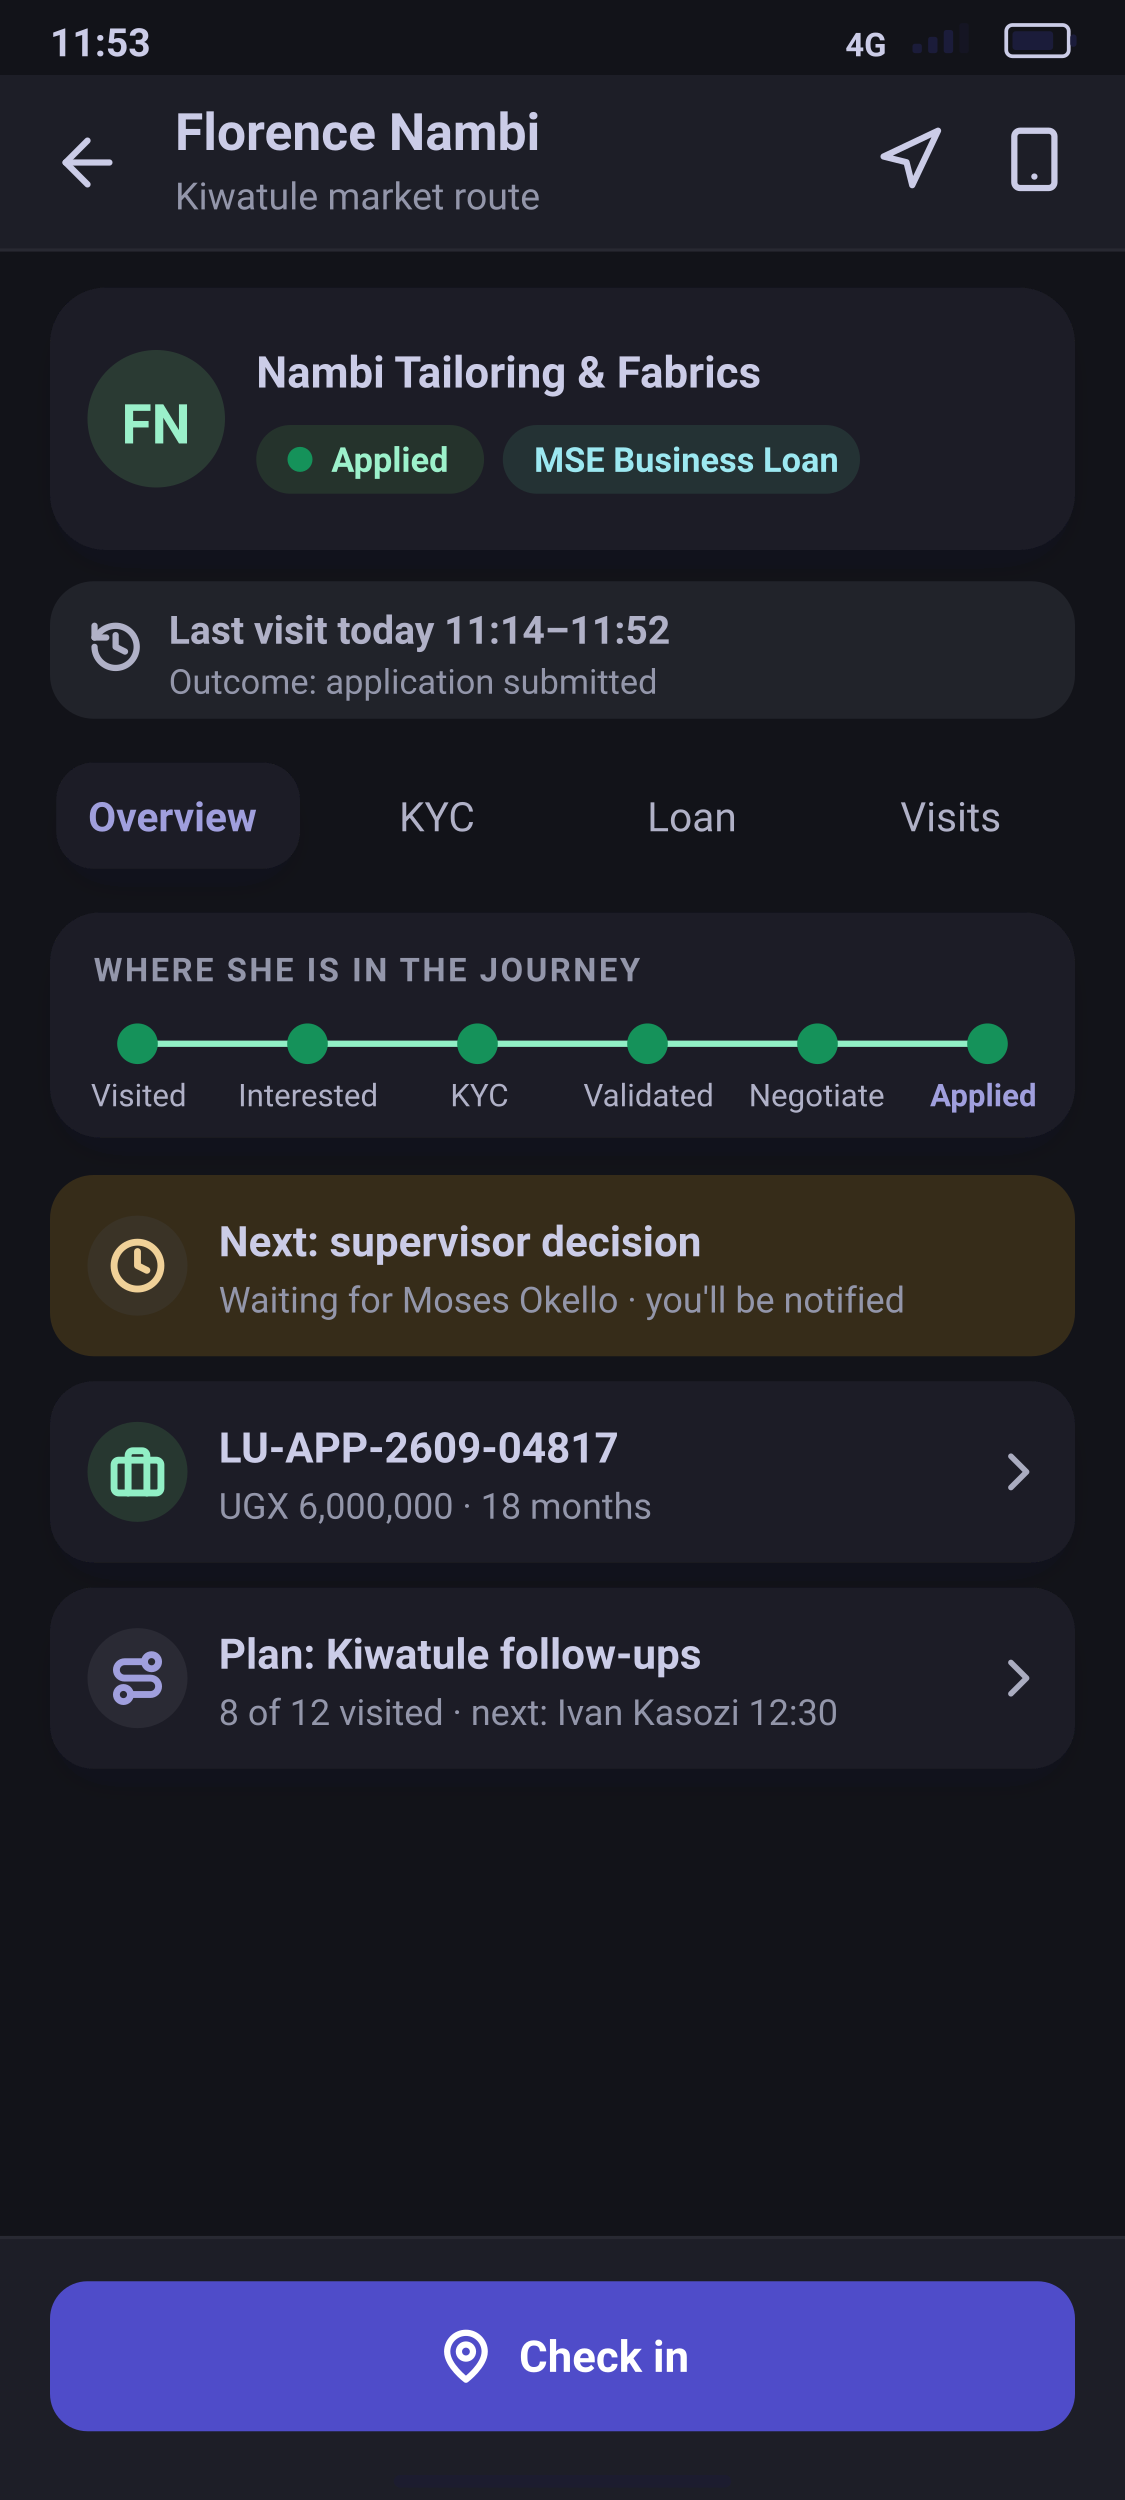
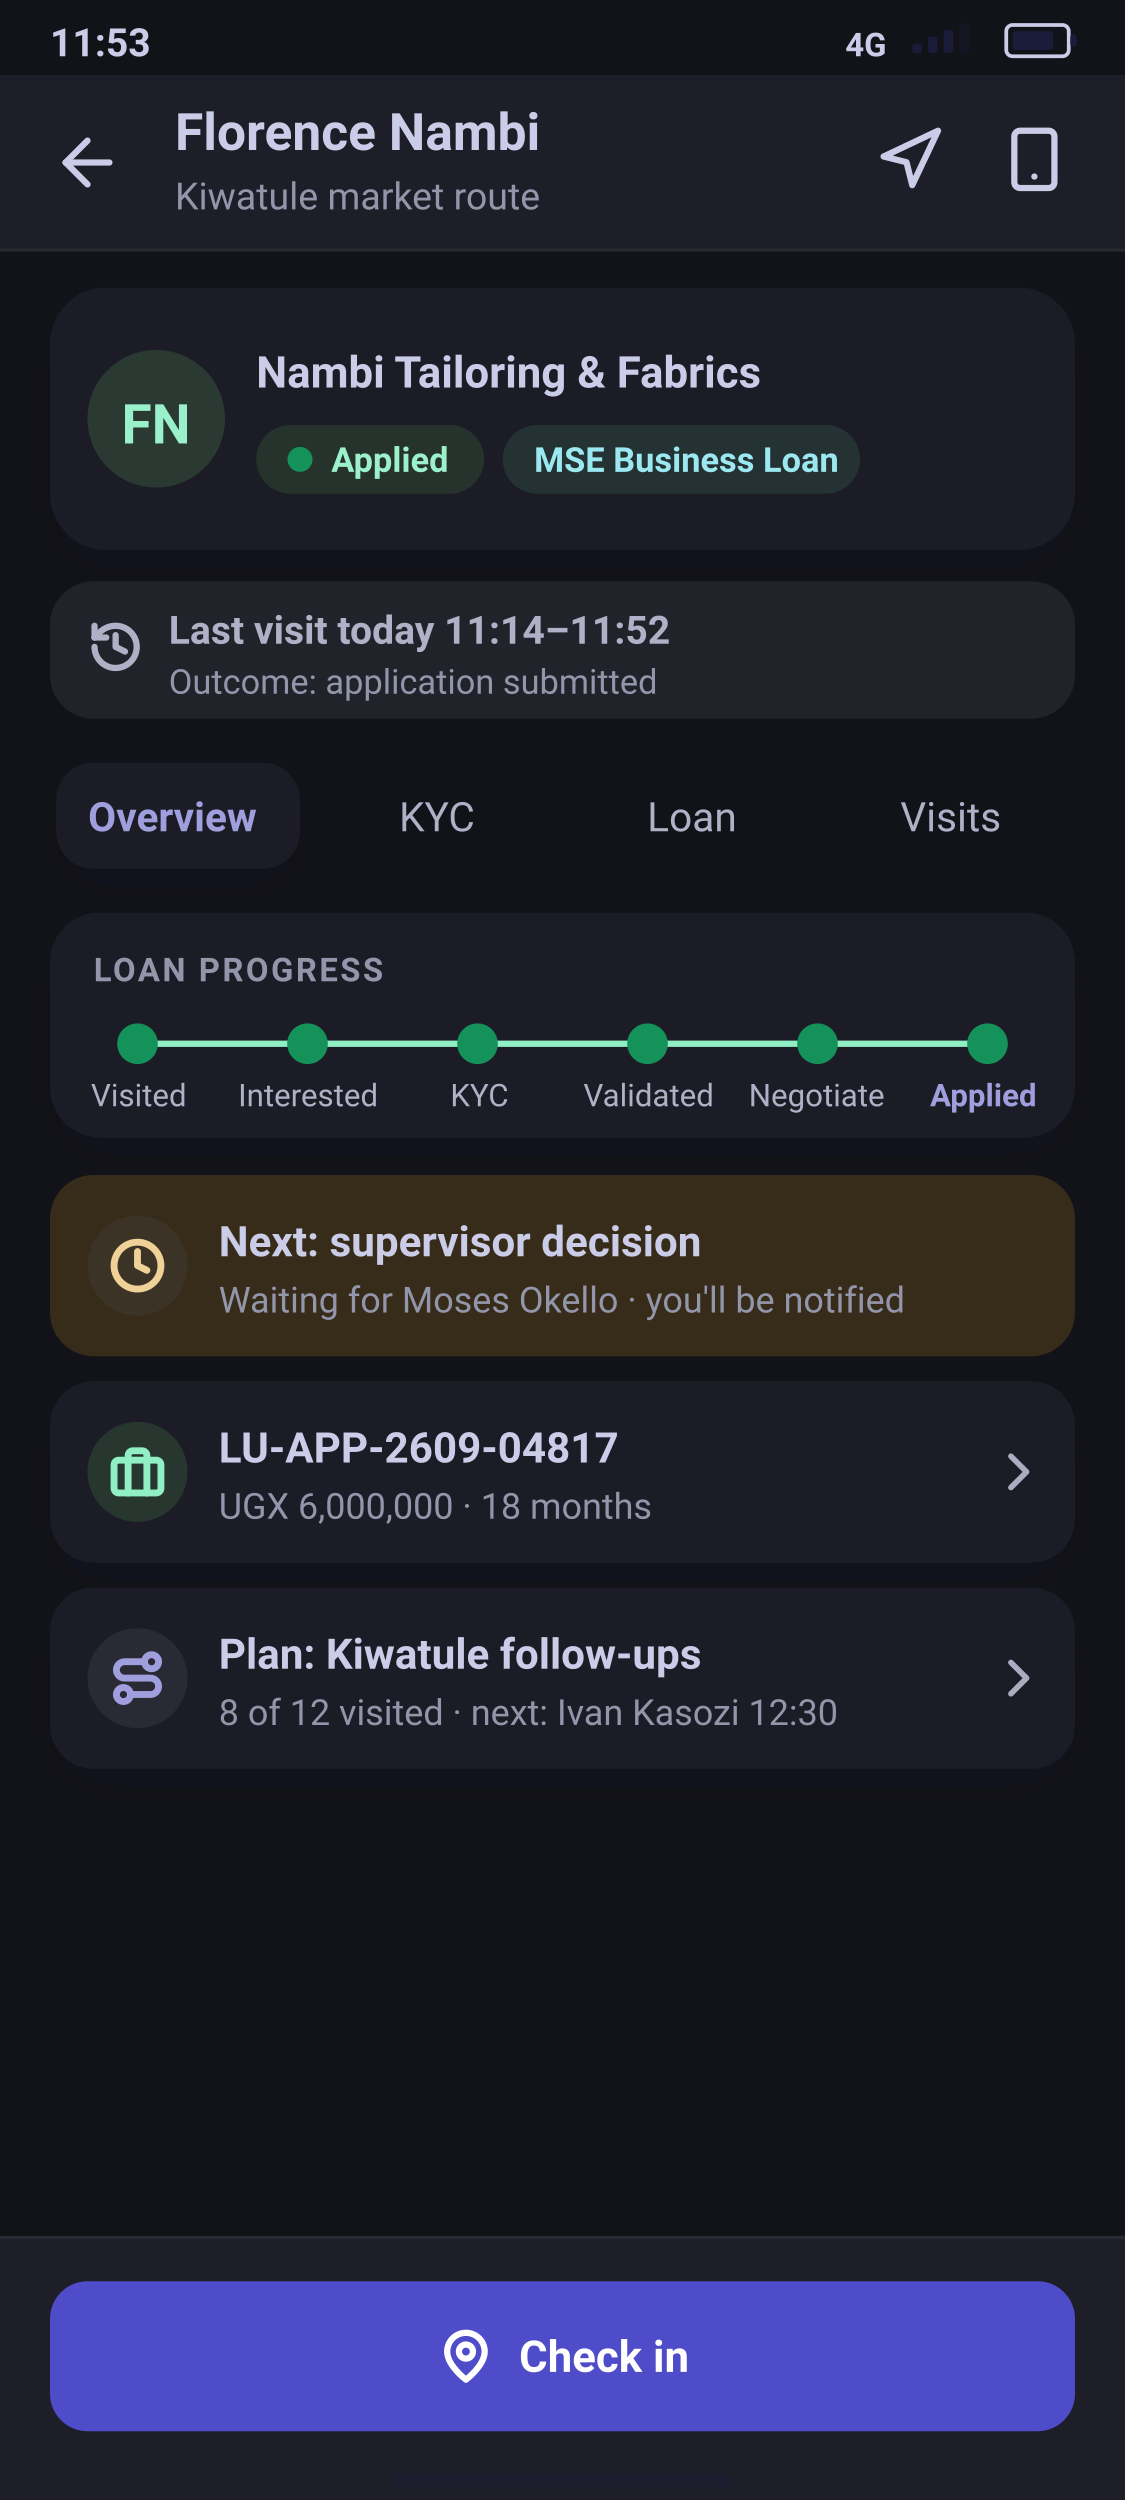
<svg xmlns="http://www.w3.org/2000/svg" width="360" height="800" viewBox="0 0 360 800">
  <defs>
    <filter id="soft" x="-20%" y="-20%" width="140%" height="170%">
      <feDropShadow dx="0" dy="6" stdDeviation="9" flood-color="#1B1C3A" flood-opacity="0.07" />
    </filter>
  </defs>
  <rect id="screen-background" x="0.0" y="0.0" width="360.0" height="800.0" fill="#121319" />
  <g id="status-bar">
    <text id="11-53" x="16.0" y="18.0" font-family="Segoe UI, Roboto, Helvetica Neue, Arial, sans-serif" font-size="12.5" font-weight="600" fill="#CBCCE7">11:53</text>
    <rect id="battery" x="322.0" y="8.0" width="20.0" height="10.0" rx="2" fill="none" stroke="#CBCCE7" stroke-width="1.2" />
    <rect x="324.0" y="10.0" width="13.0" height="6.0" rx="1" fill="#1B1C3A" />
    <rect x="342.5" y="11.0" width="2.0" height="4.0" rx="1" fill="#1B1C3A" />
    <rect id="signal-bar" x="292.0" y="14.0" width="3.0" height="3.0" rx="0.8" fill="#1B1C3A" fill-opacity="1" />
    <rect id="signal-bar-2" x="297.0" y="11.8" width="3.0" height="5.2" rx="0.8" fill="#1B1C3A" fill-opacity="1" />
    <rect id="signal-bar-3" x="302.0" y="9.6" width="3.0" height="7.4" rx="0.8" fill="#1B1C3A" fill-opacity="1" />
    <rect id="signal-bar-4" x="307.0" y="7.4" width="3.0" height="9.6" rx="0.8" fill="#1B1C3A" fill-opacity="0.3" />
    <text id="network" x="270.5" y="18.0" font-family="Segoe UI, Roboto, Helvetica Neue, Arial, sans-serif" font-size="10.5" font-weight="700" fill="#CBCCE7">4G</text>
  </g>
  <g id="app-bar">
    <rect id="app-bar-bg" x="0.0" y="24.0" width="360.0" height="56.0" fill="#1D1E27" />
    <line x1="0.0" y1="80.0" x2="360.0" y2="80.0" stroke="#282932" stroke-width="1" />
    <g id="icon-arrowleft" transform="translate(16.0 40.0) scale(1)">
      <path d="M19 12H5" fill="none" stroke="#CBCCE7" stroke-width="2.00" stroke-linecap="round" stroke-linejoin="round" />
      <path d="M12 19l-7-7 7-7" fill="none" stroke="#CBCCE7" stroke-width="2.00" stroke-linecap="round" stroke-linejoin="round" />
    </g>
    <text id="Florence-Nambi" x="56.0" y="48.0" font-family="Segoe UI, Roboto, Helvetica Neue, Arial, sans-serif" font-size="16.5" font-weight="600" fill="#CBCCE7">Florence Nambi</text>
    <text id="Kiwatule-market-route" x="56.0" y="67.0" font-family="Segoe UI, Roboto, Helvetica Neue, Arial, sans-serif" font-size="12" font-weight="400" fill="#9396AA">Kiwatule market route</text>
  </g>
  <g id="icon-phone" transform="translate(320.0 40.0) scale(0.9167)">
    <path d="M7 2h10a2 2 0 0 1 2 2v16a2 2 0 0 1-2 2H7a2 2 0 0 1-2-2V4a2 2 0 0 1 2-2z" fill="none" stroke="#CBCCE7" stroke-width="2.18" stroke-linecap="round" stroke-linejoin="round" />
    <path d="M12 18h.01" fill="none" stroke="#CBCCE7" stroke-width="2.18" stroke-linecap="round" stroke-linejoin="round" />
  </g>
  <g id="icon-navigation" transform="translate(280.0 40.0) scale(0.9167)">
    <path d="M3 11l19-9-9 19-2-8z" fill="none" stroke="#CBCCE7" stroke-width="2.18" stroke-linecap="round" stroke-linejoin="round" />
  </g>
  <g id="client-header">
    <rect x="16.0" y="92.0" width="328.0" height="84.0" rx="18" fill="#1D1E27" filter="url(#soft)" />
    <g id="avatar-FN">
      <circle cx="50.0" cy="134.0" r="22.0" fill="#2A3A33" />
      <text id="FN" x="38.9" y="141.9" font-family="Segoe UI, Roboto, Helvetica Neue, Arial, sans-serif" font-size="17.6" font-weight="600" fill="#9AF0CA">FN</text>
    </g>
    <text id="Nambi-Tailoring-Fabrics" x="82.0" y="124.0" font-family="Segoe UI, Roboto, Helvetica Neue, Arial, sans-serif" font-size="14" font-weight="700" fill="#CBCCE7">Nambi Tailoring &amp; Fabrics</text>
    <g id="chip-Applied">
      <rect x="82.0" y="136.0" width="72.9" height="22.0" rx="11.0" fill="#25332C" />
      <circle cx="96.0" cy="147.0" r="4.0" fill="#15925A" />
      <text id="Applied" x="106.0" y="151.0" font-family="Segoe UI, Roboto, Helvetica Neue, Arial, sans-serif" font-size="11" font-weight="600" fill="#9CF1CB">Applied</text>
    </g>
    <g id="chip-MSE-Business-Loan">
      <rect x="160.9" y="136.0" width="114.3" height="22.0" rx="11.0" fill="#243234" />
      <text id="MSE-Business-Loan" x="170.9" y="151.0" font-family="Segoe UI, Roboto, Helvetica Neue, Arial, sans-serif" font-size="11" font-weight="600" fill="#9CE8F1">MSE Business Loan</text>
    </g>
  </g>
  <g id="visit-bar">
    <rect x="16.0" y="186.0" width="328.0" height="44.0" rx="14" fill="#21232A" />
    <g id="icon-history" transform="translate(28.0 198.0) scale(0.75)">
      <path d="M3 12a9 9 0 1 0 9-9 9.75 9.75 0 0 0-6.74 2.74L3 8" fill="none" stroke="#B0B1C7" stroke-width="2.67" stroke-linecap="round" stroke-linejoin="round" />
      <path d="M3 3v5h5" fill="none" stroke="#B0B1C7" stroke-width="2.67" stroke-linecap="round" stroke-linejoin="round" />
      <path d="M12 7v5l4 2" fill="none" stroke="#B0B1C7" stroke-width="2.67" stroke-linecap="round" stroke-linejoin="round" />
    </g>
    <text id="Last-visit-today-11-14-11-52" x="54.0" y="206.0" font-family="Segoe UI, Roboto, Helvetica Neue, Arial, sans-serif" font-size="12.5" font-weight="700" fill="#B0B1C7">Last visit today 11:14–11:52</text>
    <text id="Outcome-application-submitt" x="54.0" y="222.0" font-family="Segoe UI, Roboto, Helvetica Neue, Arial, sans-serif" font-size="11" font-weight="400" fill="#9396AA">Outcome: application submitted</text>
  </g>
  <g id="tabs">
    <rect x="18.0" y="244.0" width="78.0" height="34.0" rx="12" fill="#1D1E27" filter="url(#soft)" />
    <text id="Overview" x="28.2" y="266.0" font-family="Segoe UI, Roboto, Helvetica Neue, Arial, sans-serif" font-size="13" font-weight="700" fill="#A09FDD">Overview</text>
    <text id="KYC" x="127.7" y="266.0" font-family="Segoe UI, Roboto, Helvetica Neue, Arial, sans-serif" font-size="13" font-weight="400" fill="#B0B1C7">KYC</text>
    <text id="Loan" x="207.1" y="266.0" font-family="Segoe UI, Roboto, Helvetica Neue, Arial, sans-serif" font-size="13" font-weight="400" fill="#B0B1C7">Loan</text>
    <text id="Visits" x="288.1" y="266.0" font-family="Segoe UI, Roboto, Helvetica Neue, Arial, sans-serif" font-size="13" font-weight="400" fill="#B0B1C7">Visits</text>
  </g>
  <rect x="16.0" y="292.0" width="328.0" height="72.0" rx="16" fill="#1D1E27" filter="url(#soft)" />
-   <text id="WHERE-SHE-IS-IN-THE-JOURNEY" x="30.0" y="314.0" font-family="Segoe UI, Roboto, Helvetica Neue, Arial, sans-serif" font-size="10.5" font-weight="700" fill="#9396AA" letter-spacing="0.8">WHERE SHE IS IN THE JOURNEY</text>
+   <text id="LOAN-PROGRESS" x="30.0" y="314.0" font-family="Segoe UI, Roboto, Helvetica Neue, Arial, sans-serif" font-size="10.5" font-weight="700" fill="#9396AA" letter-spacing="0.8">LOAN PROGRESS</text>
  <line x1="44.0" y1="334.0" x2="316.0" y2="334.0" stroke="#282932" stroke-width="2" />
  <line x1="44.0" y1="334.0" x2="316.0" y2="334.0" stroke="#91EFC5" stroke-width="2" />
  <circle cx="44.0" cy="334.0" r="6.5" fill="#15925A" />
  <text id="Visited" x="29.1" y="354.0" font-family="Segoe UI, Roboto, Helvetica Neue, Arial, sans-serif" font-size="10" font-weight="400" fill="#B0B1C7">Visited</text>
  <circle cx="98.4" cy="334.0" r="6.5" fill="#15925A" />
  <text id="Interested" x="76.2" y="354.0" font-family="Segoe UI, Roboto, Helvetica Neue, Arial, sans-serif" font-size="10" font-weight="400" fill="#B0B1C7">Interested</text>
  <circle cx="152.8" cy="334.0" r="6.5" fill="#15925A" />
  <text id="KYC-2" x="144.1" y="354.0" font-family="Segoe UI, Roboto, Helvetica Neue, Arial, sans-serif" font-size="10" font-weight="400" fill="#B0B1C7">KYC</text>
  <circle cx="207.2" cy="334.0" r="6.5" fill="#15925A" />
  <text id="Validated" x="186.7" y="354.0" font-family="Segoe UI, Roboto, Helvetica Neue, Arial, sans-serif" font-size="10" font-weight="400" fill="#B0B1C7">Validated</text>
  <circle cx="261.6" cy="334.0" r="6.5" fill="#15925A" />
  <text id="Negotiate" x="239.6" y="354.0" font-family="Segoe UI, Roboto, Helvetica Neue, Arial, sans-serif" font-size="10" font-weight="400" fill="#B0B1C7">Negotiate</text>
  <circle cx="316.0" cy="334.0" r="6.5" fill="#15925A" />
  <text id="Applied-2" x="297.6" y="354.0" font-family="Segoe UI, Roboto, Helvetica Neue, Arial, sans-serif" font-size="10" font-weight="700" fill="#A09FDD">Applied</text>
  <g id="row-Next-supervisor-decision">
    <rect x="16.0" y="376.0" width="328.0" height="58.0" rx="14" fill="#362C19" />
    <circle cx="44.0" cy="405.0" r="16.0" fill="#3A3326" />
    <g id="icon-clock" transform="translate(35.0 396.0) scale(0.75)">
      <path d="M12 2a10 10 0 1 0 0 20 10 10 0 1 0 0-20z" fill="none" stroke="#F0D198" stroke-width="2.93" stroke-linecap="round" stroke-linejoin="round" />
      <path d="M12 6v6l4 2" fill="none" stroke="#F0D198" stroke-width="2.93" stroke-linecap="round" stroke-linejoin="round" />
    </g>
    <text id="Next-supervisor-decision" x="70.0" y="402.0" font-family="Segoe UI, Roboto, Helvetica Neue, Arial, sans-serif" font-size="13.5" font-weight="600" fill="#CBCCE7">Next: supervisor decision</text>
    <text id="Waiting-for-Moses-Okello-y" x="70.0" y="420.0" font-family="Segoe UI, Roboto, Helvetica Neue, Arial, sans-serif" font-size="11.5" font-weight="400" fill="#9396AA">Waiting for Moses Okello · you'll be notified</text>
  </g>
  <g id="row-LU-APP-2609-04817">
    <rect x="16.0" y="442.0" width="328.0" height="58.0" rx="14" fill="#1D1E27" filter="url(#soft)" />
    <circle cx="44.0" cy="471.0" r="16.0" fill="#273730" />
    <g id="icon-briefcase" transform="translate(35.0 462.0) scale(0.75)">
      <path d="M4 7h16a2 2 0 0 1 2 2v10a2 2 0 0 1-2 2H4a2 2 0 0 1-2-2V9a2 2 0 0 1 2-2z" fill="none" stroke="#91EFC5" stroke-width="2.93" stroke-linecap="round" stroke-linejoin="round" />
      <path d="M16 21V5a2 2 0 0 0-2-2h-4a2 2 0 0 0-2 2v16" fill="none" stroke="#91EFC5" stroke-width="2.93" stroke-linecap="round" stroke-linejoin="round" />
    </g>
    <text id="LU-APP-2609-04817" x="70.0" y="468.0" font-family="Segoe UI, Roboto, Helvetica Neue, Arial, sans-serif" font-size="13.5" font-weight="600" fill="#CBCCE7">LU-APP-2609-04817</text>
    <text id="UGX-6-000-000-18-months" x="70.0" y="486.0" font-family="Segoe UI, Roboto, Helvetica Neue, Arial, sans-serif" font-size="11.5" font-weight="400" fill="#9396AA">UGX 6,000,000 · 18 months</text>
    <g id="icon-chevright" transform="translate(316.0 461.0) scale(0.8333)">
      <path d="M9 18l6-6-6-6" fill="none" stroke="#AAACC0" stroke-width="2.16" stroke-linecap="round" stroke-linejoin="round" />
    </g>
  </g>
  <g id="row-Plan-Kiwatule-follow-ups">
    <rect x="16.0" y="508.0" width="328.0" height="58.0" rx="14" fill="#1D1E27" filter="url(#soft)" />
    <circle cx="44.0" cy="537.0" r="16.0" fill="#2A2A34" />
    <g id="icon-route" transform="translate(35.0 528.0) scale(0.75)">
      <path d="M6 16a3 3 0 1 0 0 6 3 3 0 1 0 0-6z" fill="none" stroke="#A09FDD" stroke-width="2.93" stroke-linecap="round" stroke-linejoin="round" />
      <path d="M9 19h8.5a3.5 3.5 0 0 0 0-7h-11a3.5 3.5 0 0 1 0-7H15" fill="none" stroke="#A09FDD" stroke-width="2.93" stroke-linecap="round" stroke-linejoin="round" />
      <path d="M18 2a3 3 0 1 0 0 6 3 3 0 1 0 0-6z" fill="none" stroke="#A09FDD" stroke-width="2.93" stroke-linecap="round" stroke-linejoin="round" />
    </g>
    <text id="Plan-Kiwatule-follow-ups" x="70.0" y="534.0" font-family="Segoe UI, Roboto, Helvetica Neue, Arial, sans-serif" font-size="13.5" font-weight="600" fill="#CBCCE7">Plan: Kiwatule follow-ups</text>
    <text id="8-of-12-visited-next-Ivan" x="70.0" y="552.0" font-family="Segoe UI, Roboto, Helvetica Neue, Arial, sans-serif" font-size="11.5" font-weight="400" fill="#9396AA">8 of 12 visited · next: Ivan Kasozi 12:30</text>
    <g id="icon-chevright-2" transform="translate(316.0 527.0) scale(0.8333)">
      <path d="M9 18l6-6-6-6" fill="none" stroke="#AAACC0" stroke-width="2.16" stroke-linecap="round" stroke-linejoin="round" />
    </g>
  </g>
  <g id="footer">
    <rect x="0.0" y="716.0" width="360.0" height="84.0" fill="#1D1E27" />
    <line x1="0.0" y1="716.0" x2="360.0" y2="716.0" stroke="#282932" stroke-width="1" />
    <g id="button-Check-in">
      <rect x="16.0" y="730.0" width="328.0" height="48.0" rx="12" fill="#4F4CC9" />
      <g id="icon-pin" transform="translate(140.1 745.0) scale(0.75)">
        <path d="M20 10c0 6-8 12-8 12s-8-6-8-12a8 8 0 0 1 16 0z" fill="none" stroke="#FFFFFF" stroke-width="2.67" stroke-linecap="round" stroke-linejoin="round" />
        <path d="M12 7a3 3 0 1 0 0 6 3 3 0 1 0 0-6z" fill="none" stroke="#FFFFFF" stroke-width="2.67" stroke-linecap="round" stroke-linejoin="round" />
      </g>
      <text id="Check-in" x="166.1" y="759.0" font-family="Segoe UI, Roboto, Helvetica Neue, Arial, sans-serif" font-size="14" font-weight="600" fill="#FFFFFF">Check in</text>
    </g>
  </g>
  <rect id="gesture-bar" x="126.0" y="792.0" width="108.0" height="4.0" rx="2" fill="#1B1C3A" fill-opacity="0.45" />
</svg>
